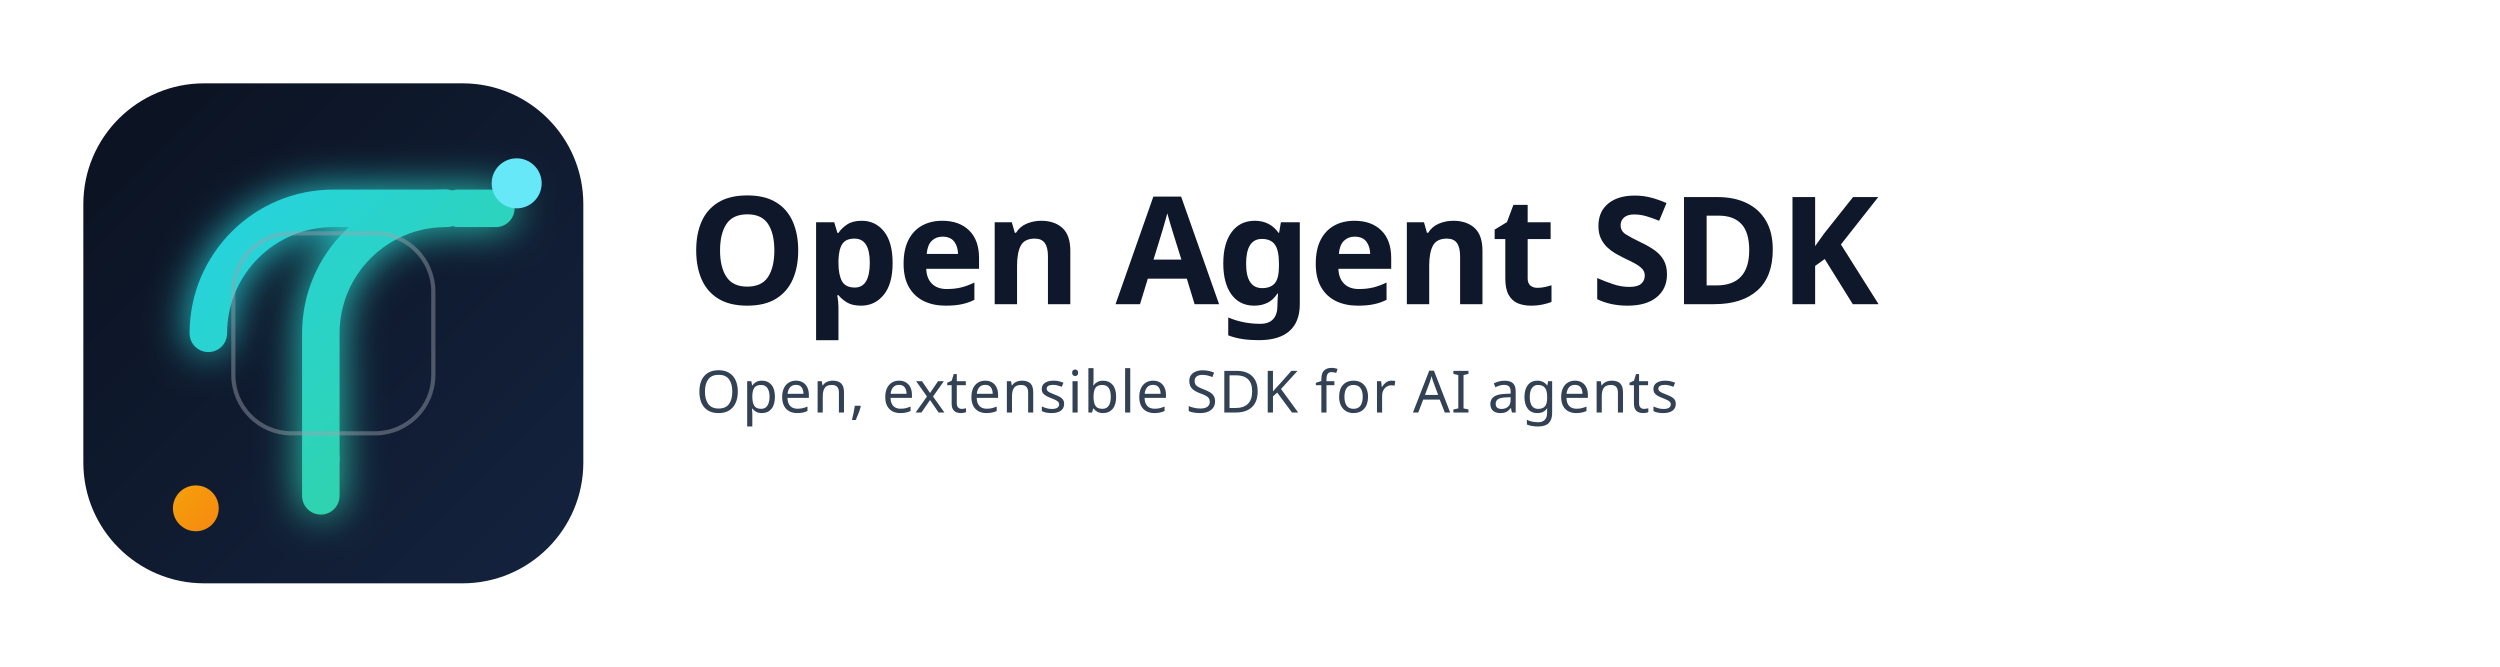
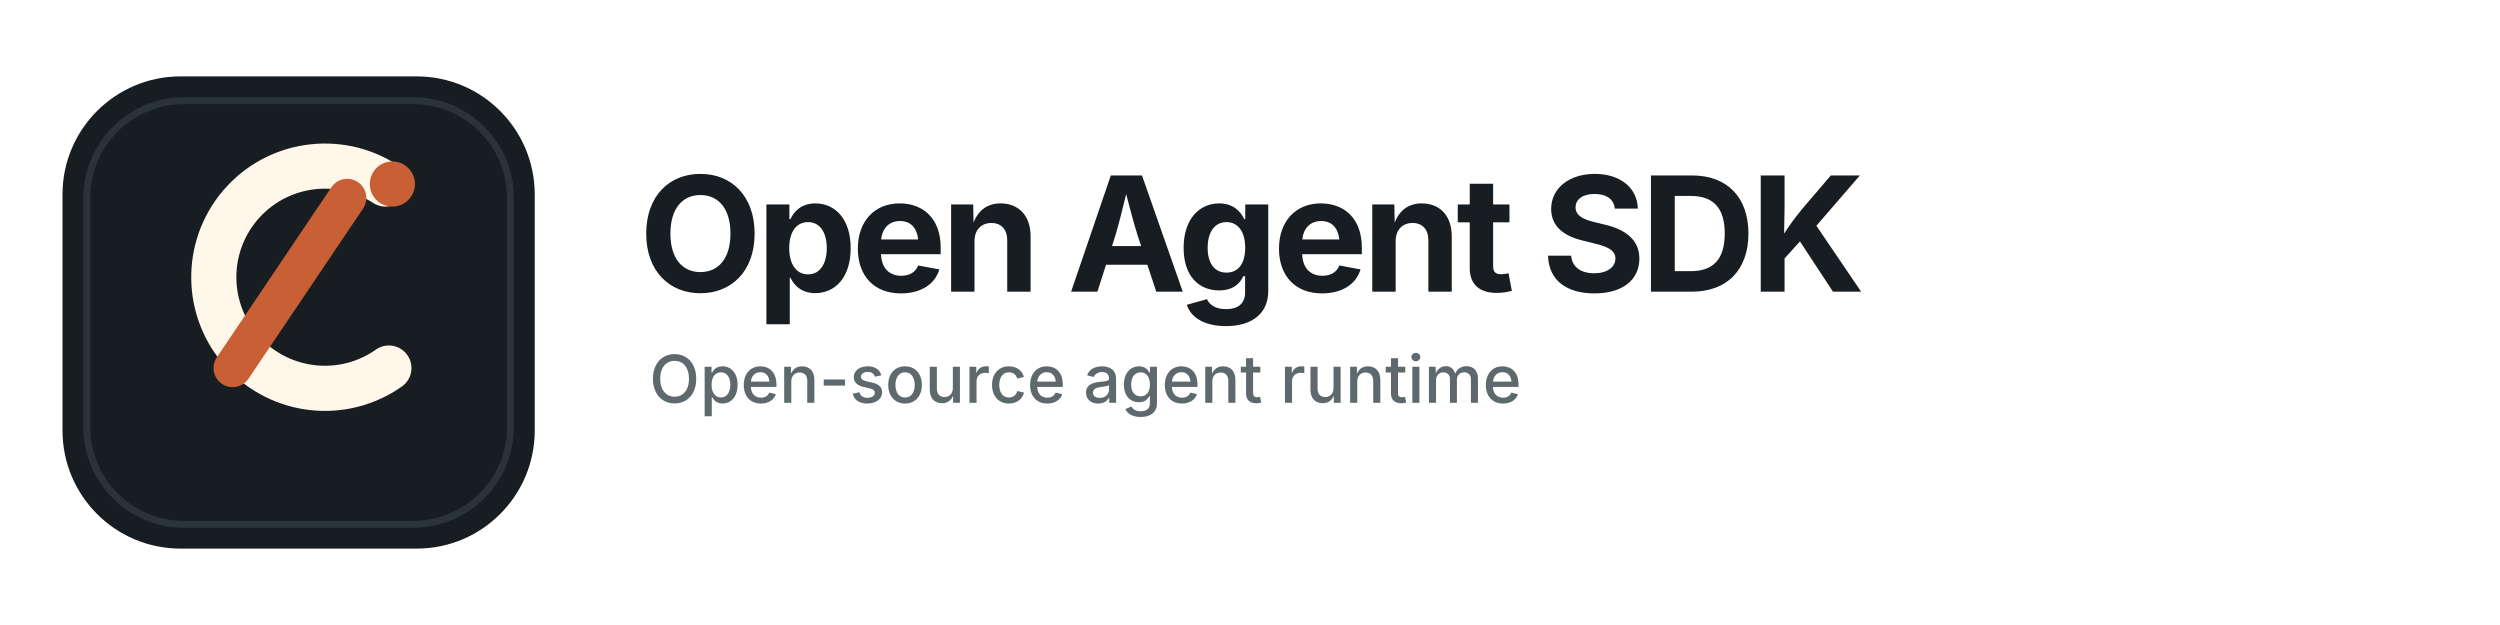
- <svg xmlns="http://www.w3.org/2000/svg" width="1200" height="320" viewBox="0 0 1200 320" fill="none" role="img" aria-labelledby="title desc">
-   <defs>
-     <linearGradient id="markBg" x1="40" y1="40" x2="280" y2="280" gradientUnits="userSpaceOnUse">
-       <stop offset="0" stop-color="#0B1220" />
-       <stop offset="1" stop-color="#14233F" />
-     </linearGradient>
-     <linearGradient id="signal" x1="72" y1="72" x2="248" y2="248" gradientUnits="userSpaceOnUse">
-       <stop offset="0" stop-color="#22D3EE" />
-       <stop offset="1" stop-color="#34D399" />
-     </linearGradient>
-     <linearGradient id="spark" x1="68" y1="252" x2="108" y2="292" gradientUnits="userSpaceOnUse">
-       <stop offset="0" stop-color="#F59E0B" />
-       <stop offset="1" stop-color="#F97316" />
-     </linearGradient>
-     <filter id="softGlow" x="48" y="48" width="224" height="224" filterUnits="userSpaceOnUse" color-interpolation-filters="sRGB">
-       <feGaussianBlur stdDeviation="10" result="blur" />
-       <feComposite in="SourceGraphic" in2="blur" operator="over" />
-     </filter>
-   </defs>
-   <rect x="40" y="40" width="240" height="240" rx="58" fill="url(#markBg)" />
-   <g filter="url(#softGlow)">
-     <path d="M100 160C100 126.863 126.863 100 160 100H214" stroke="url(#signal)" stroke-width="18" stroke-linecap="round" />
-     <path d="M220 100L238 100" stroke="url(#signal)" stroke-width="18" stroke-linecap="round" />
-     <path d="M214 100C180.863 100 154 126.863 154 160V220" stroke="url(#signal)" stroke-width="18" stroke-linecap="round" />
-     <path d="M154 220L154 238" stroke="url(#signal)" stroke-width="18" stroke-linecap="round" />
-   </g>
-   <rect x="112" y="112" width="96" height="96" rx="28" stroke="#9CA3AF" stroke-opacity="0.45" stroke-width="2" />
-   <circle cx="248" cy="88" r="12" fill="#67E8F9" />
-   <circle cx="94" cy="244" r="11" fill="url(#spark)" />
-   <g fill="#0F172A">
-     <text x="330" y="146" font-size="72" font-family="'Sora', 'Avenir Next', 'Segoe UI', sans-serif" font-weight="700" letter-spacing="-1.2">Open Agent SDK</text>
-     <text x="334" y="198" font-size="28" font-family="'Sora', 'Avenir Next', 'Segoe UI', sans-serif" font-weight="500" fill="#334155" letter-spacing="0.4">Open, extensible SDK for AI agents</text>
+ <svg xmlns="http://www.w3.org/2000/svg" width="720" height="180" viewBox="0 0 720 180" fill="none" role="img" aria-labelledby="title desc">
+   <rect x="18" y="22" width="136" height="136" rx="34" fill="#171d21" />
+   <rect x="25" y="29" width="122" height="122" rx="28" stroke="#2A3338" stroke-width="2" />
+   <path d="M111 53A32 32 0 1 0 112 106" stroke="#FFF7EA" stroke-width="13" stroke-linecap="round" />
+   <path d="M67 106L100 57" stroke="#C95F34" stroke-width="11" stroke-linecap="round" />
+   <circle cx="113" cy="53" r="6.5" fill="#C95F34" />
+   <g fill="#171D21">
+     <text x="184" y="84" font-size="46" font-family="'Avenir Next', 'SF Pro Display', 'Helvetica Neue', sans-serif" font-weight="700" letter-spacing="-1.6">Open Agent SDK</text>
+     <text x="187" y="116" font-size="19" font-family="'Avenir Next', 'SF Pro Text', 'Helvetica Neue', sans-serif" font-weight="500" fill="#5E696E">Open-source agent runtime</text>
  </g>
</svg>
